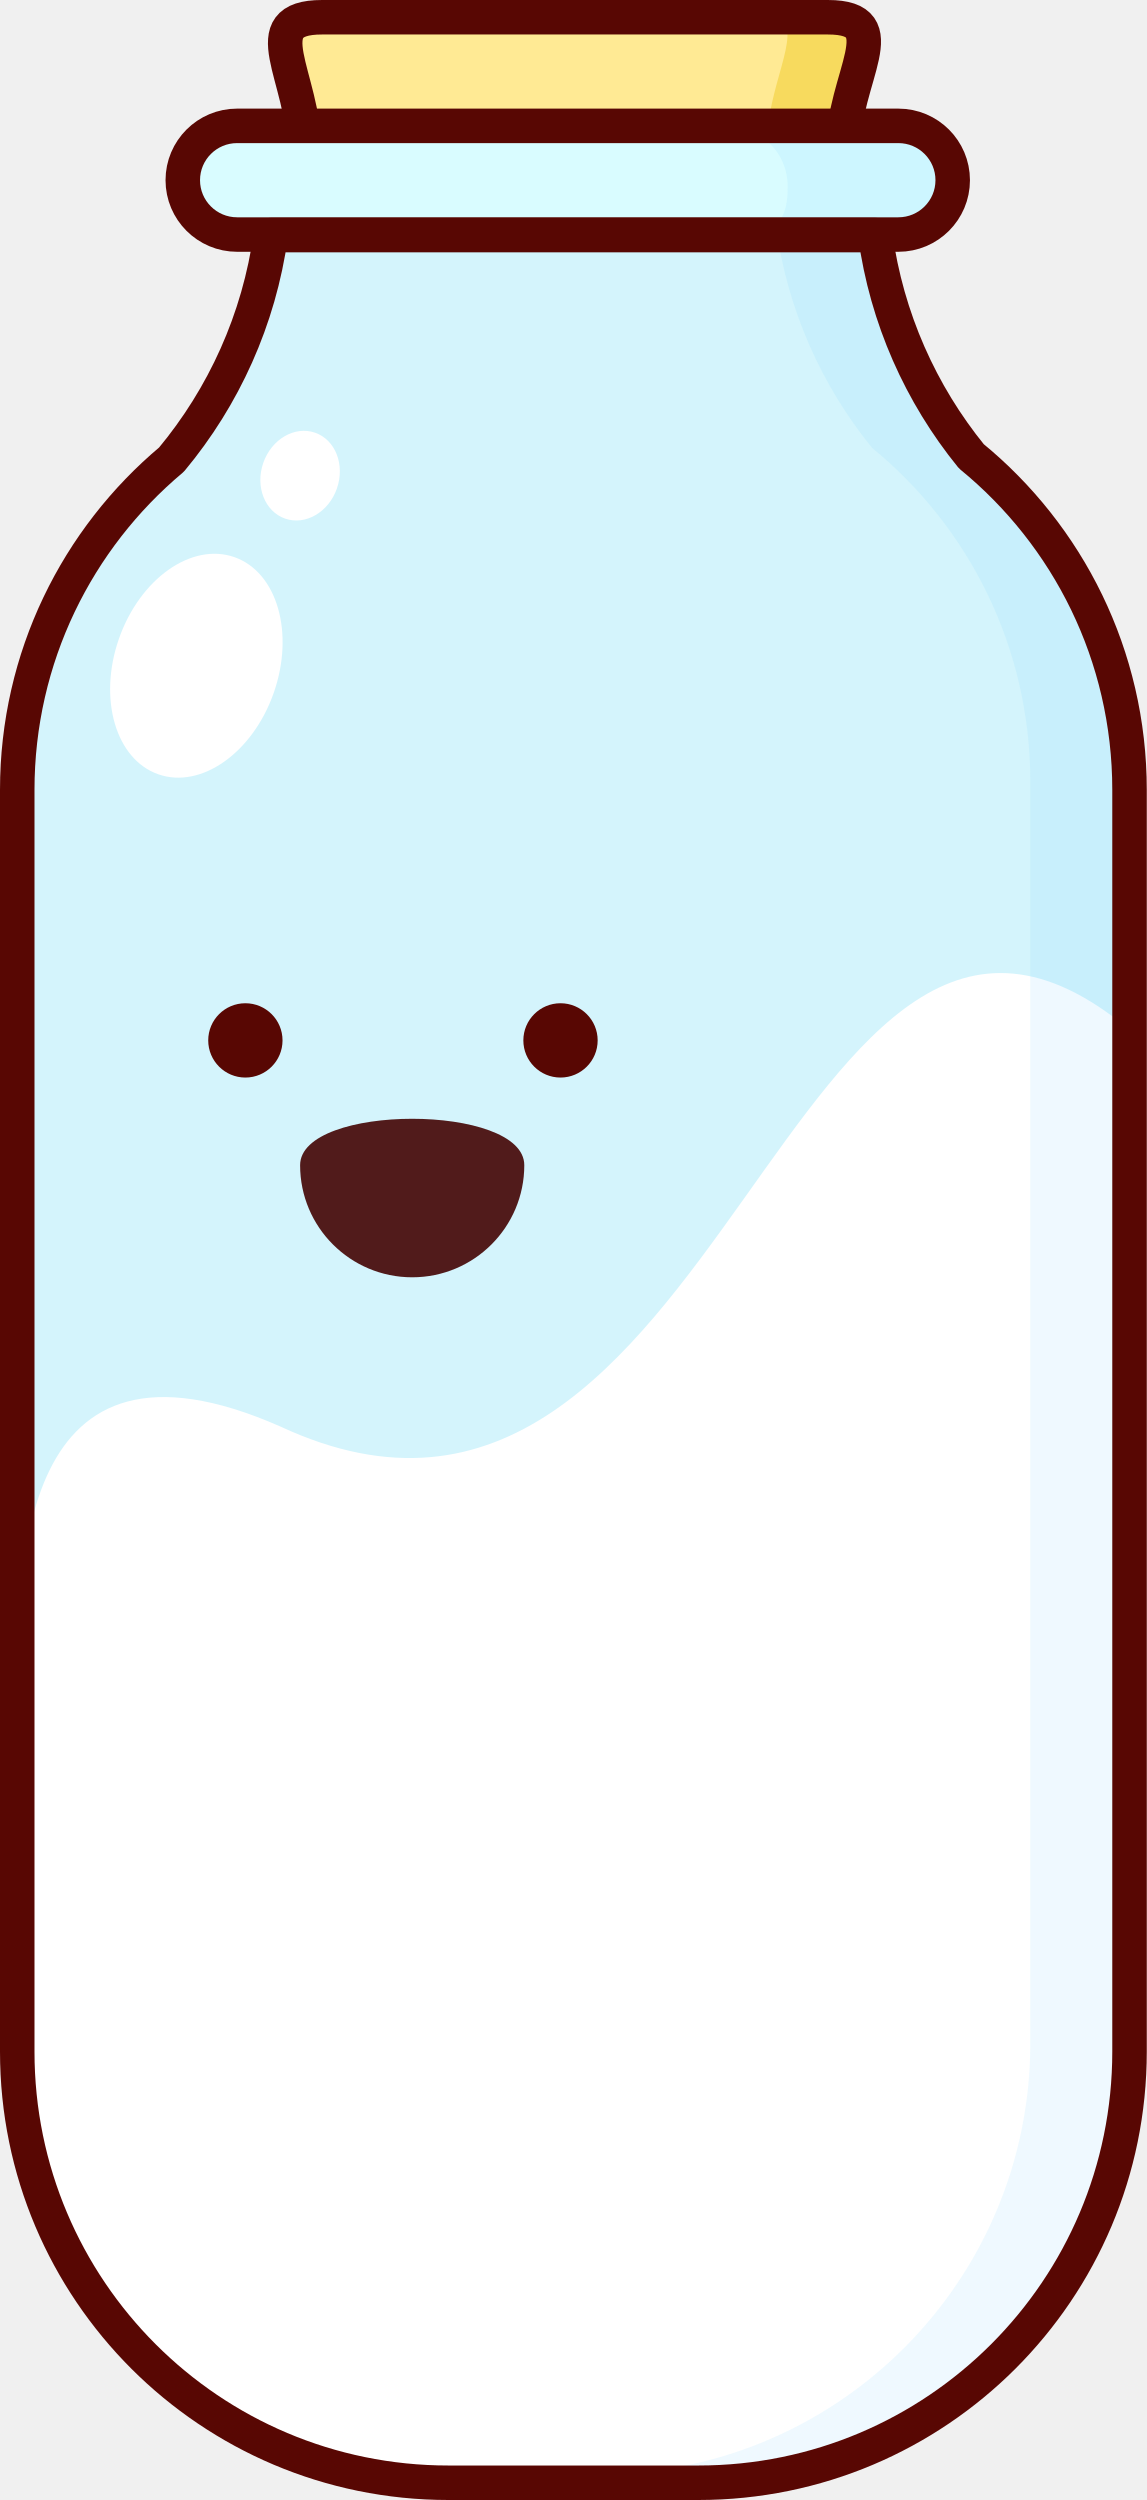
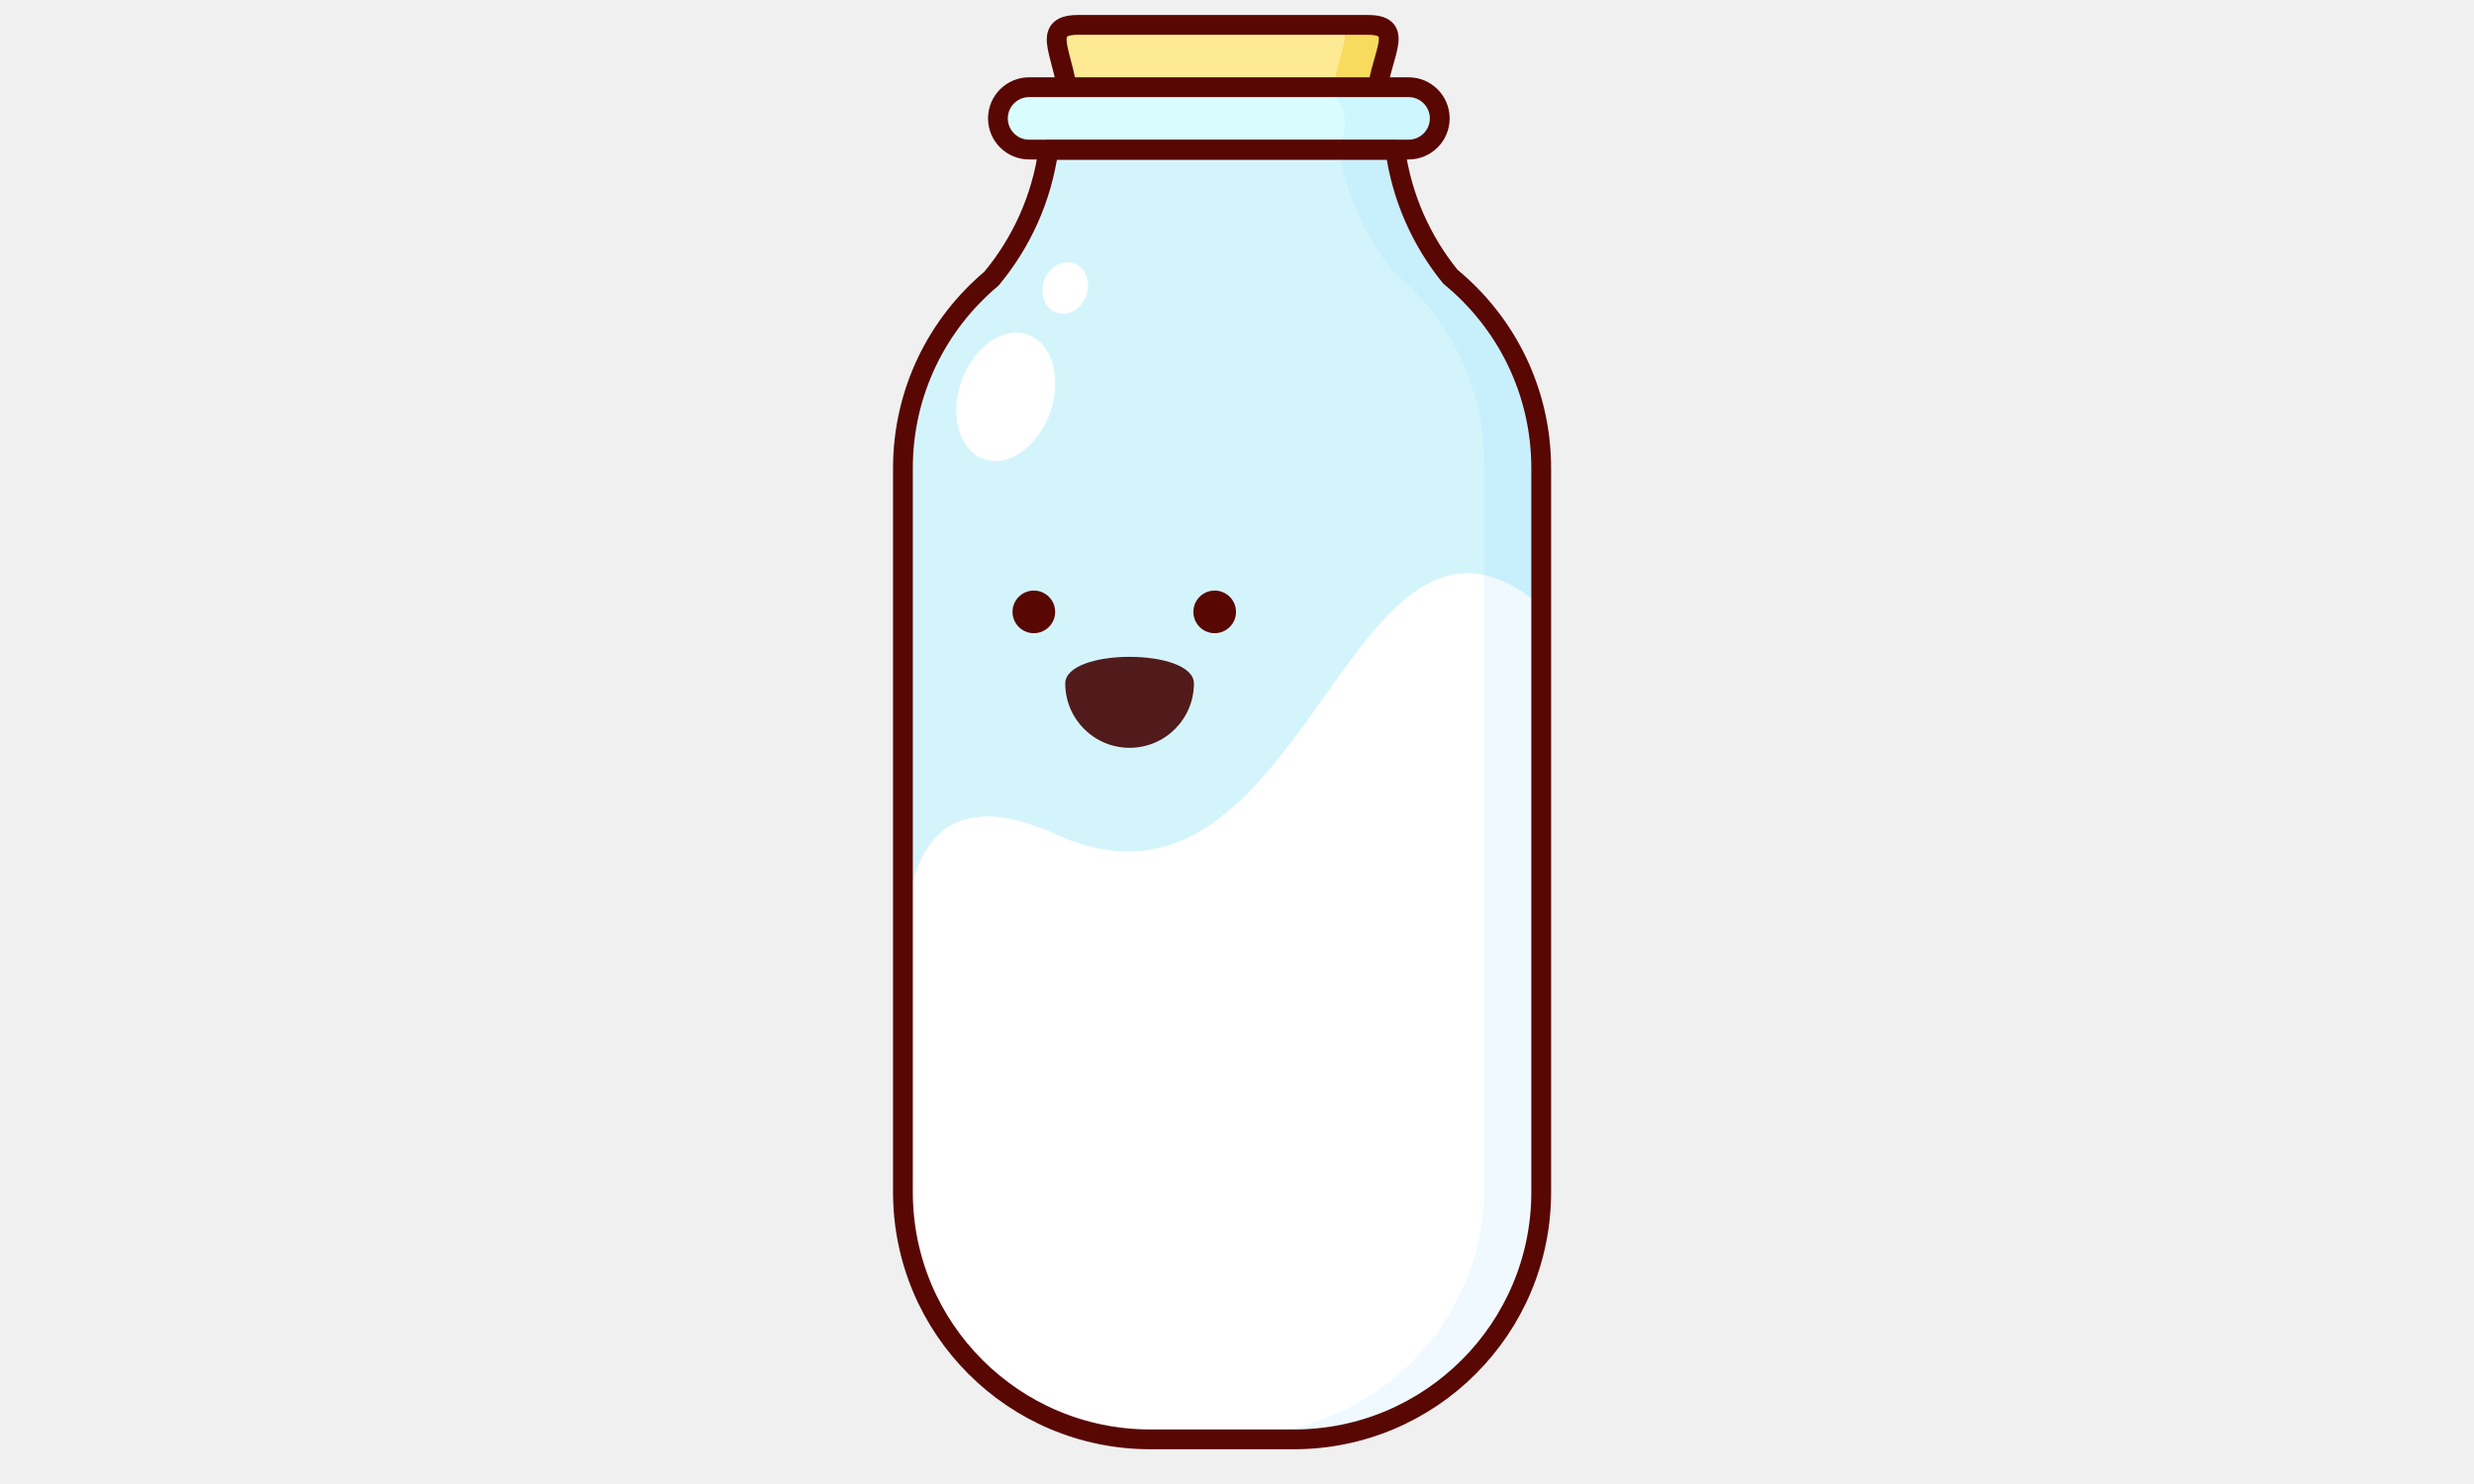
- <svg xmlns="http://www.w3.org/2000/svg" version="1.1" id="milk" x="0px" y="0px" width="133px" height="289.944px" viewBox="0 0 133 289.944" enable-background="new 0 0 133 289.944" xml:space="preserve">
+ <svg xmlns="http://www.w3.org/2000/svg" version="1.1" id="milk" x="0px" y="0px" width="500px" height="300px" viewBox="189 5.472 500 300" enable-background="new 189 5.472 500 300" xml:space="preserve">
  <g>
    <g>
-       <path fill="#FFEA94" d="M97.769,20.402c0,8.516-6.661,15.42-14.879,15.42H50.16c-8.217,0-14.879-6.904-14.879-15.42v-2.981    C35.281,8.904,29.138,2,37.355,2h58.652c8.217,0,1.762,6.904,1.762,15.421V20.402z" />
-       <path fill="#F7DA5E" d="M95.409,2h-4.828c2.379,2.154-1.654,8.027-1.654,14.941V20c0,8.739-6.66,15.823-14.878,15.823h8.245    c8.217,0,14.878-6.904,14.878-15.42v-2.981C97.171,8.904,103.627,2,95.409,2z" />
-       <path fill="none" stroke="#580703" stroke-width="4" stroke-linecap="round" stroke-linejoin="round" stroke-miterlimit="10" d="    M97.769,20.402c0,8.516-6.661,15.42-14.879,15.42H50.16c-8.217,0-14.879-6.904-14.879-15.42v-2.981    C35.281,8.904,29.138,2,37.355,2h58.652c8.217,0,1.762,6.904,1.762,15.421V20.402z" />
+       <path fill="#FFEA94" d="M467.254,28.906c0,8.517-6.662,15.421-14.879,15.421h-32.73c-8.217,0-14.879-6.904-14.879-15.421v-2.98    c0-8.518-6.143-15.421,2.074-15.421h58.651c8.218,0,1.763,6.903,1.763,15.421V28.906z" />
+       <path fill="#F7DA5E" d="M464.894,10.505h-4.828c2.379,2.153-1.654,8.026-1.654,14.94v3.06c0,8.739-6.659,15.823-14.878,15.823    h8.245c8.218,0,14.878-6.904,14.878-15.421v-2.98C466.655,17.408,473.111,10.505,464.894,10.505z" />
+       <path fill="none" stroke="#580703" stroke-width="4" stroke-linecap="round" stroke-linejoin="round" stroke-miterlimit="10" d="    M467.254,28.906c0,8.517-6.662,15.421-14.879,15.421h-32.73c-8.217,0-14.879-6.904-14.879-15.421v-2.98    c0-8.518-6.143-15.421,2.074-15.421h58.651c8.218,0,1.763,6.903,1.763,15.421V28.906z" />
    </g>
-     <path fill="#D4F4FC" d="M111.674,51.93c-5.855-7.206-9.822-16.007-11.143-25.654H30.426C29.064,36.1,24.959,45.043,18.91,52.314   c-10.934,9.172-17.89,22.93-17.89,38.317v146.326c0,27.613,22.386,50,50,50h29c27.615,0,50-22.387,50-50V90.631   C130.02,75.029,122.872,61.099,111.674,51.93z" />
-     <path fill="#D9FCFF" d="M110.54,19.973c0,3.481-2.822,6.303-6.303,6.303H27.548c-3.481,0-6.303-2.822-6.303-6.303l0,0   c0-3.48,2.822-6.302,6.303-6.302h76.689C107.717,13.671,110.54,16.493,110.54,19.973L110.54,19.973z" />
-     <path fill="#FFFFFF" d="M32.5,165.436c51.5,24,59-79,98.5-46c0,4,0,117.522,0,117.522c0,27.615-22.386,50-50,50H52   c-27.614,0-50-22.385-50-50v-39.521C2,181.833,1.812,151.936,32.5,165.436z" />
-     <path opacity="0.1" fill="#59C6FC" d="M111.674,51.93c-5.855-7.206-9.822-16.007-11.143-25.654H30.426   c0,0.005-0.001,0.01-0.002,0.016H90c1.322,9.647,5.288,18.448,11.143,25.654c11.198,9.169,18.348,23.1,18.348,38.702v146.326   c0,27.408-22.055,49.652-49.383,49.984h9.912c27.615,0,50-22.385,50-50V90.632C130.02,75.03,122.872,61.1,111.674,51.93z" />
-     <path fill="none" stroke="#580703" stroke-width="4" stroke-linecap="round" stroke-linejoin="round" stroke-miterlimit="10" d="   M112.653,52.917c-5.854-7.206-9.82-16.007-11.143-25.654H31.406c-1.362,9.824-5.467,18.767-11.516,26.038   C8.956,62.473,2,76.231,2,91.619v146.325c0,27.615,22.386,50,50,50h29c27.613,0,50-22.385,50-50V91.619   C131,76.017,123.851,62.086,112.653,52.917z" />
-     <path opacity="0.1" fill="#59C6FC" d="M102.415,14.594l-18.482,0.154c4.761,0,7.422,3.201,7.422,6.915   c0,2.424-0.451,4.352-2.914,5.535h13.975c4.461,0,8.076-2.821,8.076-6.303C110.491,17.416,106.875,14.594,102.415,14.594z" />
-     <path fill="none" stroke="#580703" stroke-width="4" stroke-linecap="round" stroke-linejoin="round" stroke-miterlimit="10" d="   M110.493,20.899c0,3.481-2.822,6.303-6.303,6.303H27.501c-3.481,0-6.303-2.822-6.303-6.303l0,0c0-3.48,2.822-6.302,6.303-6.302   h76.689C107.67,14.597,110.493,17.418,110.493,20.899L110.493,20.899z" />
-     <ellipse transform="matrix(0.9438 0.3304 -0.3304 0.9438 26.7893 -3.1889)" fill="#FFFFFF" cx="22.775" cy="77.212" rx="9.51" ry="13.344" />
-     <ellipse transform="matrix(0.9438 0.3304 -0.3304 0.9438 20.1824 -8.4017)" fill="#FFFFFF" cx="34.806" cy="55.168" rx="4.521" ry="5.276" />
-     <circle fill="#580703" cx="28.458" cy="120.663" r="4.309" />
-     <circle fill="#580703" cx="65.006" cy="120.663" r="4.309" />
+     <path fill="#D4F4FC" d="M481.158,60.435c-5.855-7.206-9.822-16.007-11.143-25.654H399.91c-1.361,9.824-5.467,18.768-11.516,26.038   c-10.934,9.172-17.891,22.931-17.891,38.317v146.326c0,27.612,22.387,50,50,50h29c27.615,0,50-22.388,50-50V99.136   C499.504,83.533,492.356,69.604,481.158,60.435z" />
+     <path fill="#D9FCFF" d="M480.024,28.478c0,3.481-2.822,6.303-6.304,6.303h-76.688c-3.481,0-6.303-2.821-6.303-6.303l0,0   c0-3.479,2.821-6.302,6.303-6.302h76.688C477.201,22.176,480.024,24.998,480.024,28.478L480.024,28.478z" />
+     <path fill="#FFFFFF" d="M401.984,173.941c51.5,24,59-79,98.5-46c0,4,0,117.522,0,117.522c0,27.615-22.387,50-50,50h-29   c-27.613,0-50-22.385-50-50v-39.521C371.484,190.338,371.297,160.441,401.984,173.941z" />
+     <path opacity="0.1" fill="#59C6FC" enable-background="new    " d="M481.158,60.435c-5.855-7.206-9.822-16.007-11.143-25.654   H399.91c0,0.006-0.001,0.011-0.002,0.017h59.576c1.322,9.646,5.288,18.448,11.143,25.653c11.198,9.17,18.349,23.101,18.349,38.702   v146.326c0,27.408-22.056,49.652-49.384,49.984h9.912c27.615,0,50-22.385,50-50V99.137   C499.504,83.535,492.356,69.605,481.158,60.435z" />
+     <path fill="none" stroke="#580703" stroke-width="4" stroke-linecap="round" stroke-linejoin="round" stroke-miterlimit="10" d="   M482.137,61.422c-5.854-7.206-9.819-16.007-11.143-25.654h-70.104c-1.362,9.824-5.467,18.768-11.516,26.038   c-10.935,9.172-17.891,22.93-17.891,38.318v146.324c0,27.615,22.387,50,50,50h29c27.613,0,50-22.385,50-50V100.124   C500.484,84.522,493.336,70.591,482.137,61.422z" />
+     <path opacity="0.1" fill="#59C6FC" enable-background="new    " d="M471.899,23.099l-18.481,0.154c4.76,0,7.422,3.201,7.422,6.915   c0,2.424-0.451,4.352-2.914,5.535H471.9c4.461,0,8.076-2.821,8.076-6.304C479.976,25.921,476.359,23.099,471.899,23.099z" />
+     <path fill="none" stroke="#580703" stroke-width="4" stroke-linecap="round" stroke-linejoin="round" stroke-miterlimit="10" d="   M479.978,29.404c0,3.481-2.822,6.304-6.304,6.304h-76.688c-3.481,0-6.303-2.822-6.303-6.304l0,0c0-3.479,2.821-6.302,6.303-6.302   h76.688C477.154,23.102,479.978,25.923,479.978,29.404L479.978,29.404z" />
+     <ellipse transform="matrix(0.3304 -0.9439 0.9439 0.3304 181.7684 427.6306)" fill="#FFFFFF" cx="392.258" cy="85.714" rx="13.343" ry="9.51" />
+     <ellipse transform="matrix(0.3304 -0.9438 0.9438 0.3304 210.6134 424.2172)" fill="#FFFFFF" cx="404.289" cy="63.671" rx="5.276" ry="4.521" />
+     <circle fill="#580703" cx="397.942" cy="129.168" r="4.309" />
+     <circle fill="#580703" cx="434.49" cy="129.168" r="4.309" />
  </g>
-   <path fill="#511B1B" d="M60.806,135.138c0,7.18-5.82,13-13,13s-13-5.82-13-13S60.806,127.958,60.806,135.138z" />
+   <path fill="#511B1B" d="M430.291,143.643c0,7.18-5.82,13-13,13c-7.181,0-13-5.82-13-13S430.291,136.463,430.291,143.643z" />
</svg>
